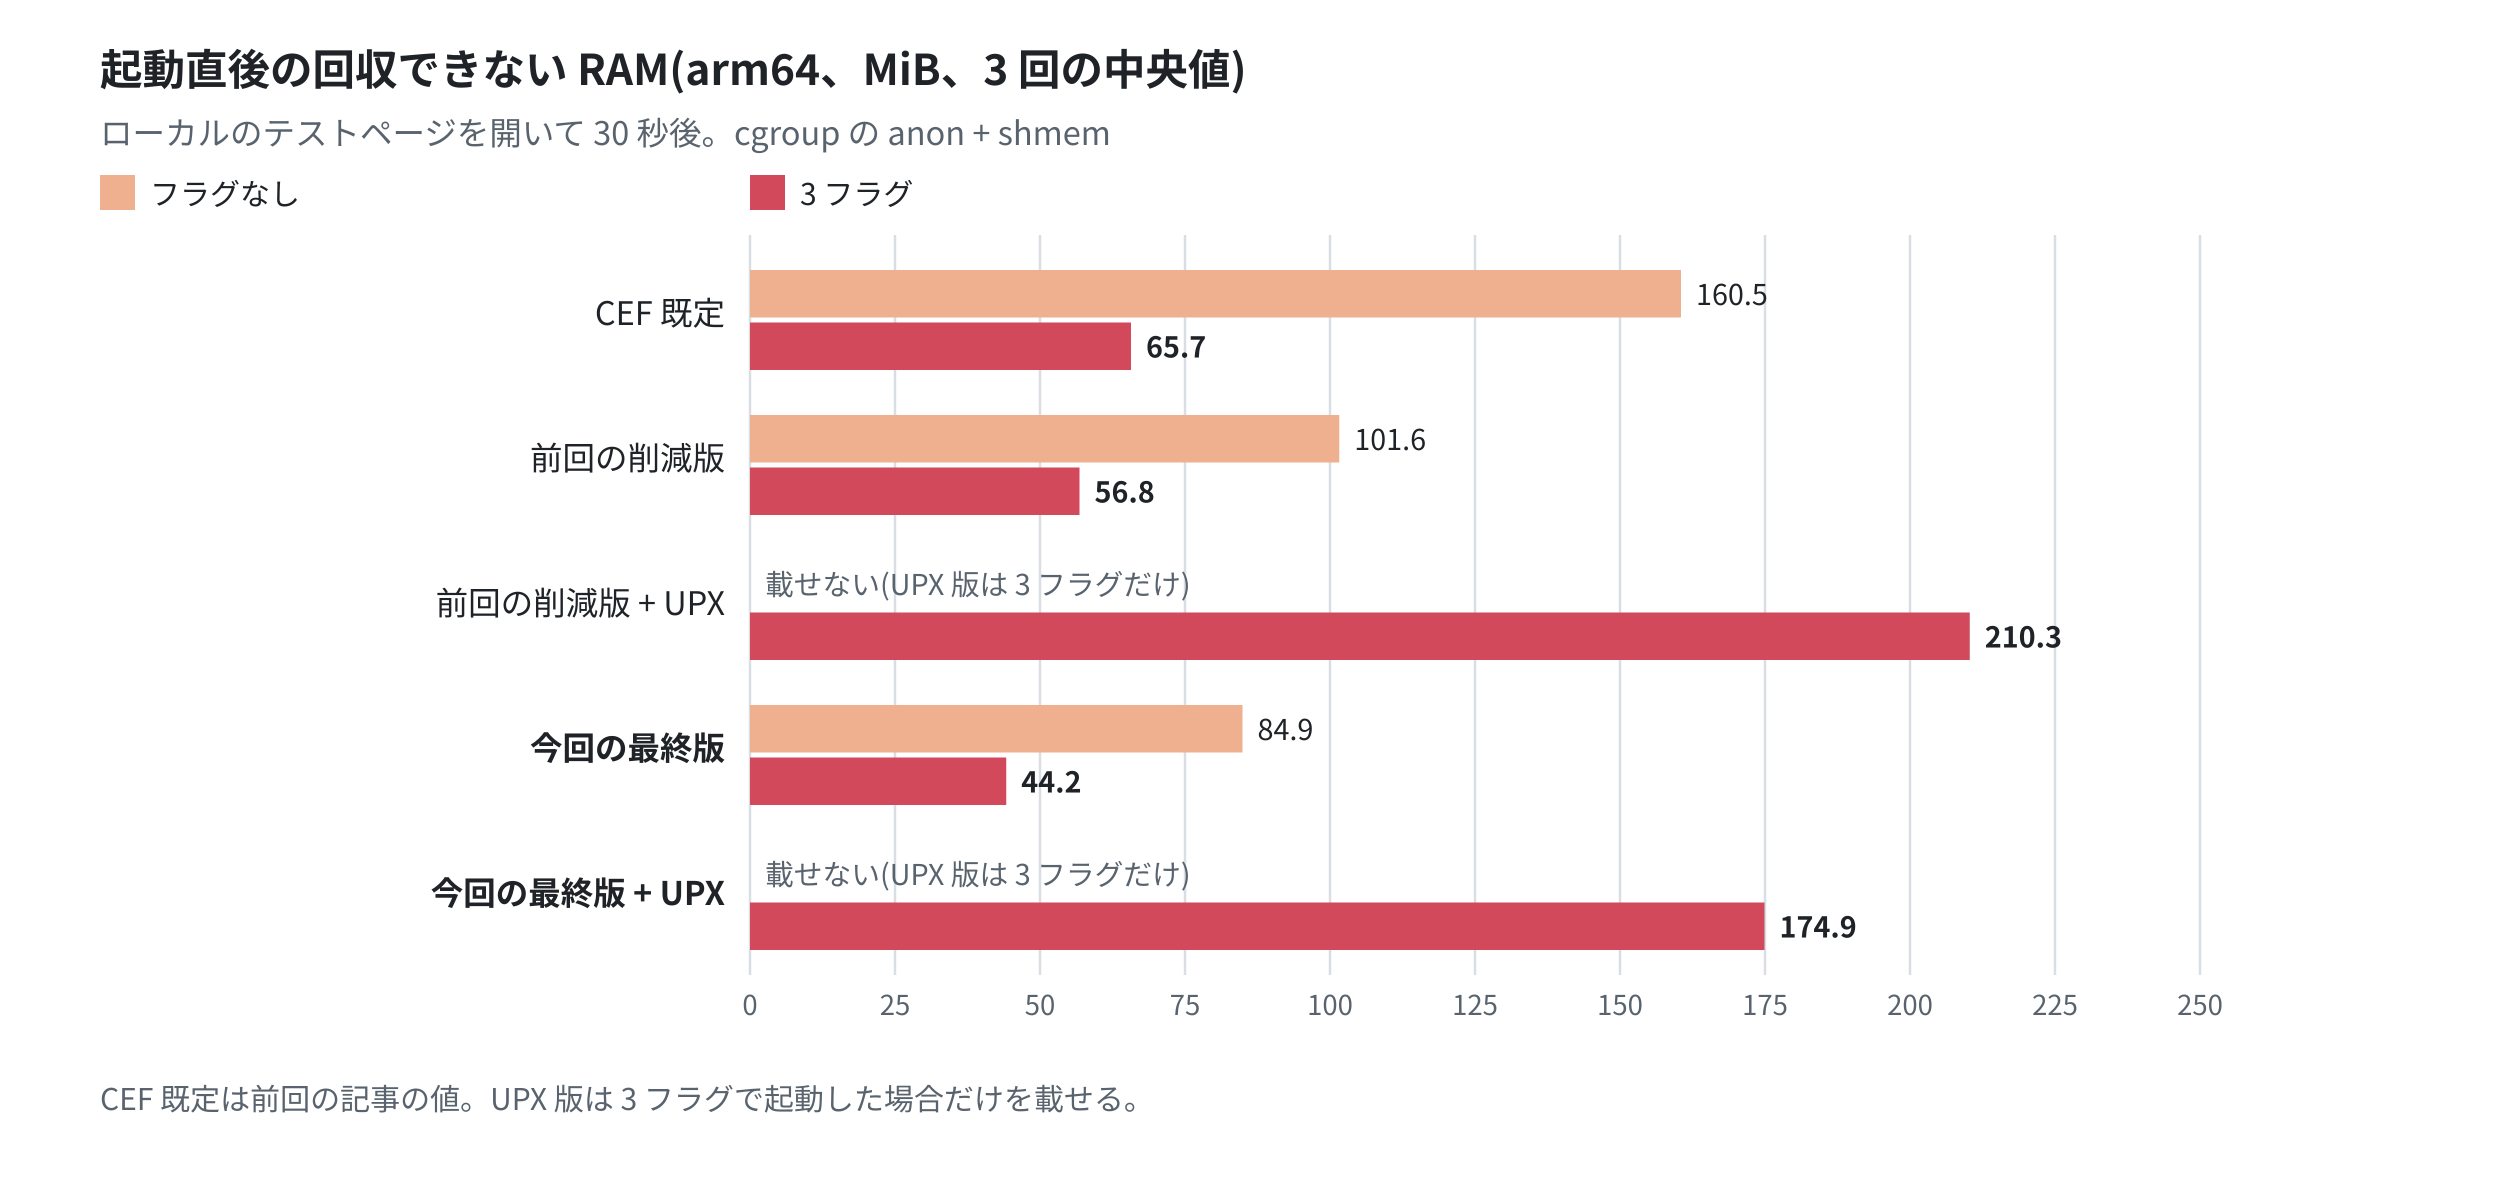
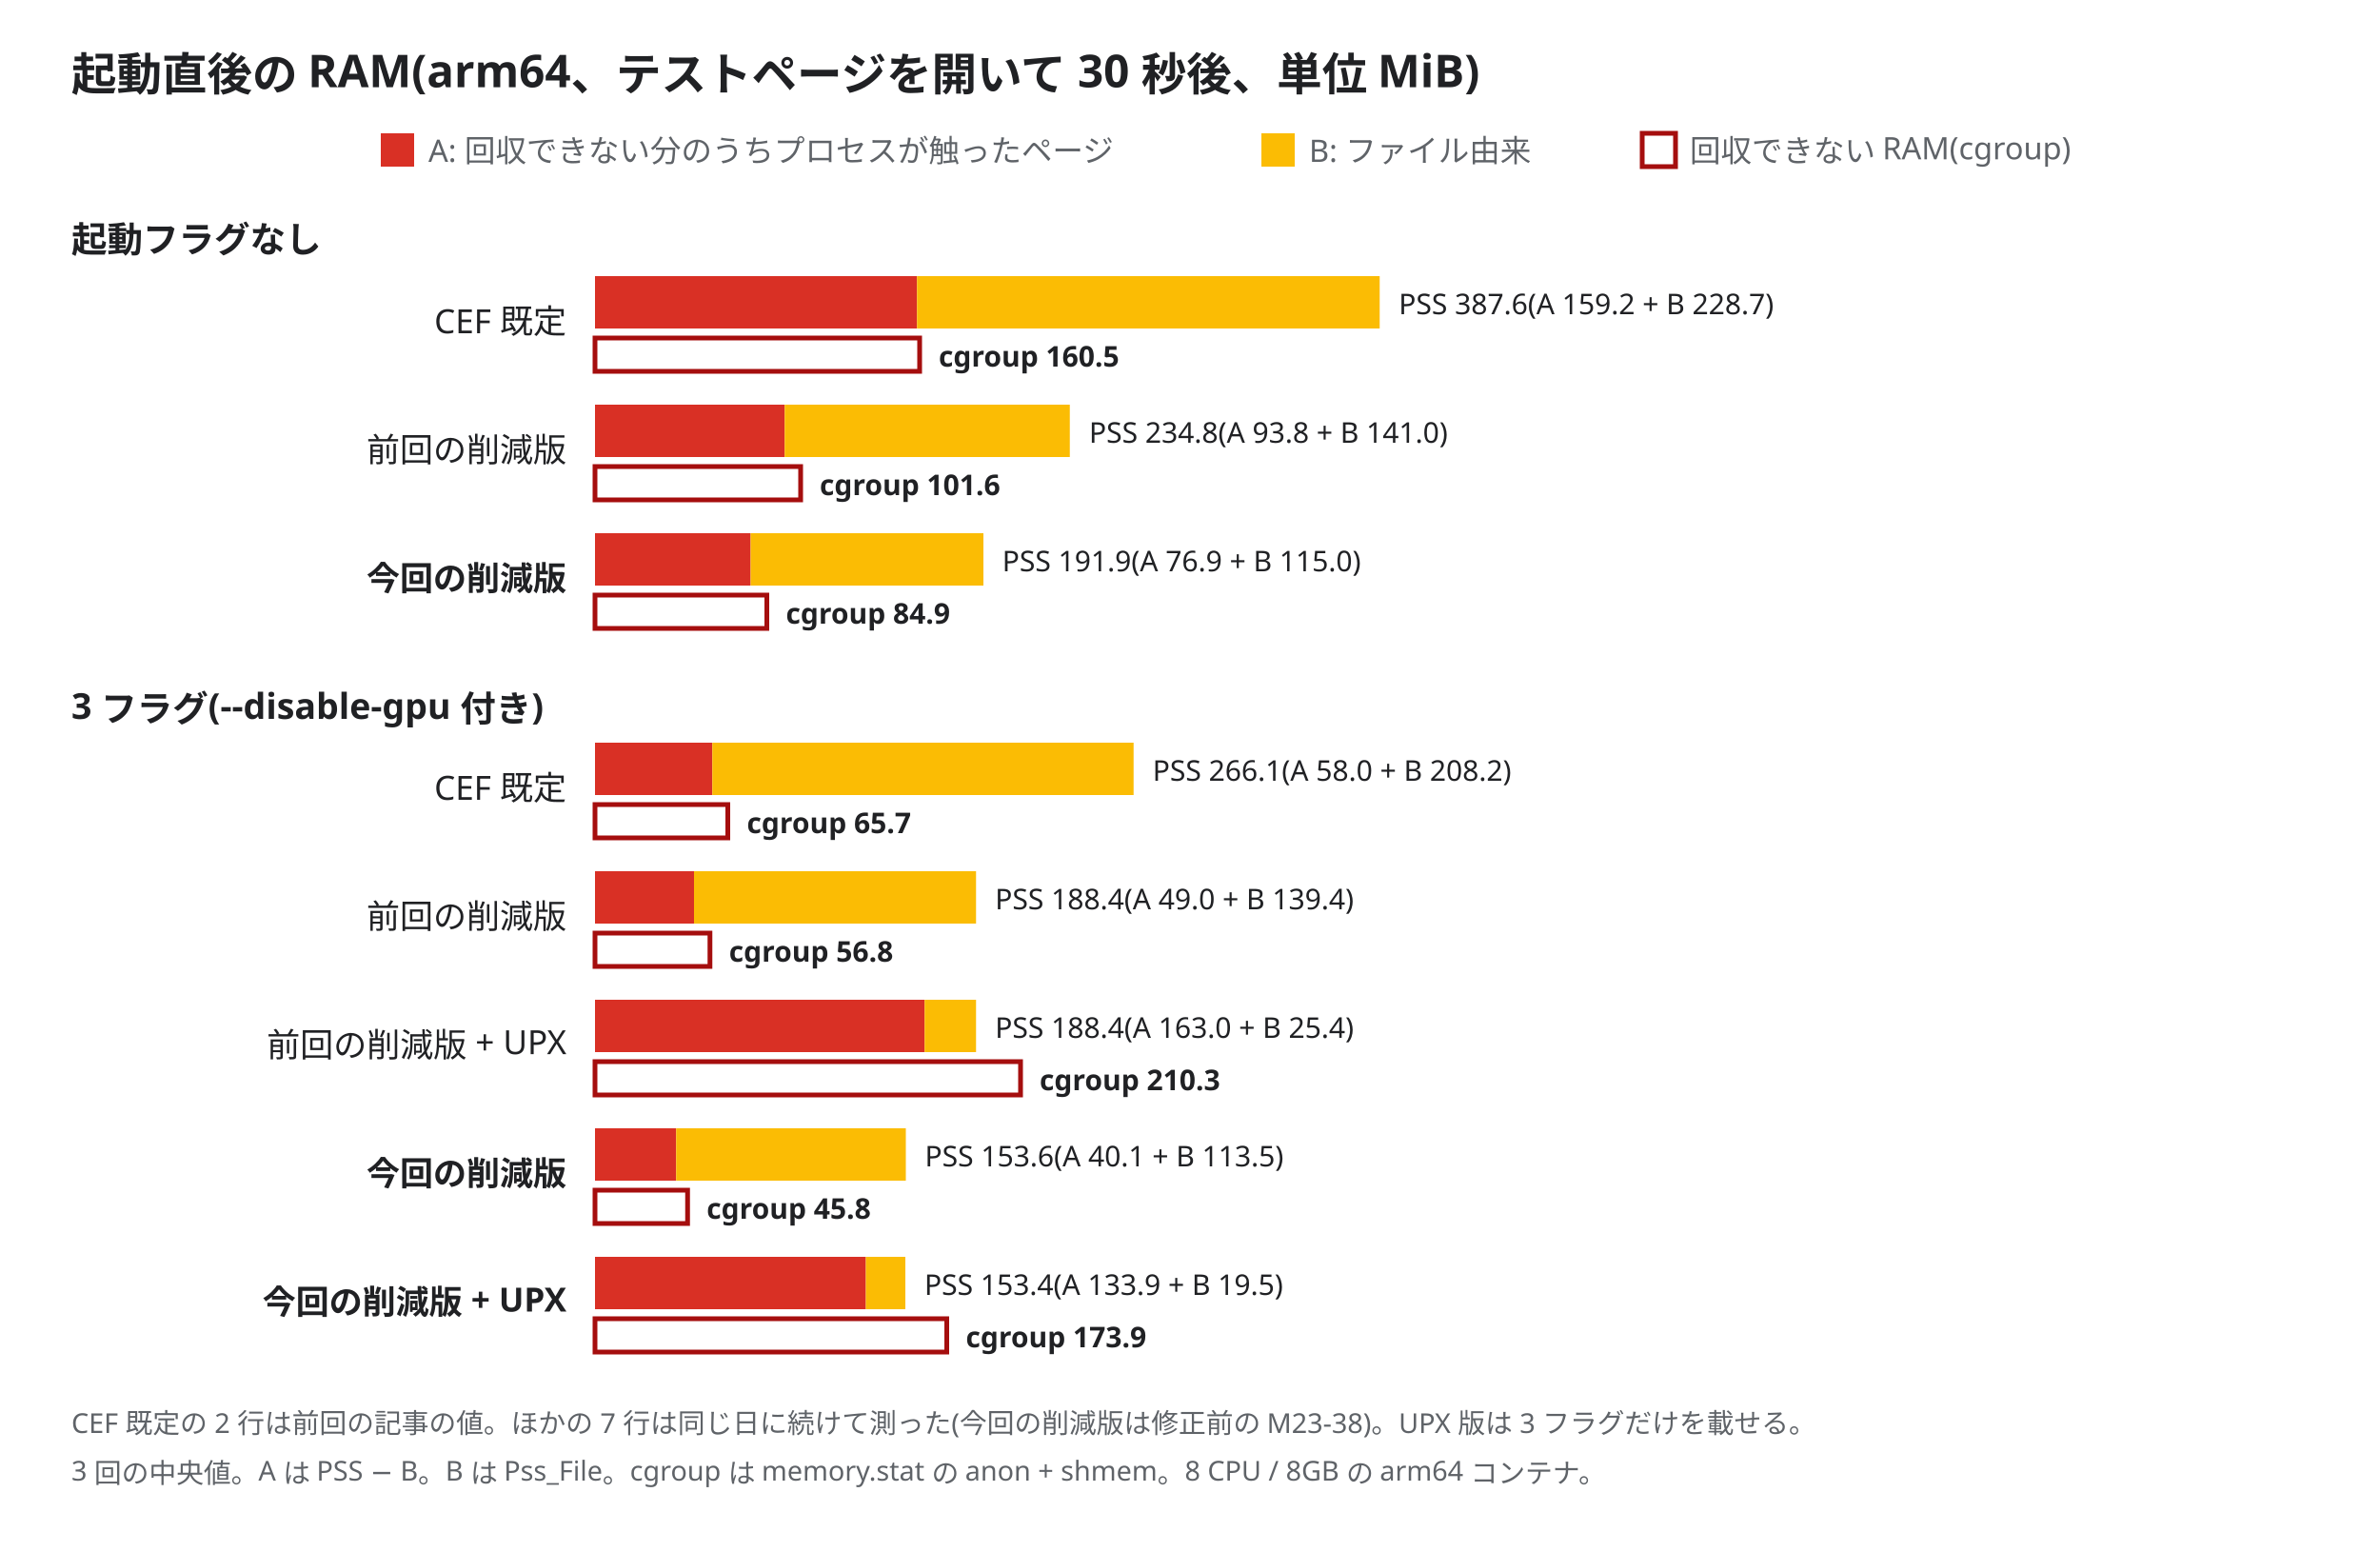
- <svg xmlns="http://www.w3.org/2000/svg" width="1000" height="474" viewBox="0 0 1000 474" font-family="'Hiragino Sans','Hiragino Kaku Gothic ProN','Noto Sans JP','Noto Sans CJK JP',sans-serif" font-size="13" fill="#1f2328">
-   <rect width="1000" height="474" fill="#ffffff" />
-   <text x="40.0" y="34.0" font-size="17" text-anchor="start" fill="#1f2328" font-weight="bold">起動直後の回収できない RAM(arm64、MiB、3 回の中央値)</text>
-   <text x="40.0" y="58.0" font-size="13" text-anchor="start" fill="#59636e" font-weight="normal">ローカルのテストページを開いて 30 秒後。cgroup の anon + shmem</text>
-   <rect x="40.0" y="70.0" width="14.0" height="14.0" fill="#efb08f" />
-   <text x="60.0" y="82.0" font-size="12" text-anchor="start" fill="#1f2328" font-weight="normal">フラグなし</text>
-   <rect x="300.0" y="70.0" width="14.0" height="14.0" fill="#d1495b" />
-   <text x="320.0" y="82.0" font-size="12" text-anchor="start" fill="#1f2328" font-weight="normal">3 フラグ</text>
-   <line x1="300.0" y1="94.0" x2="300.0" y2="390.0" stroke="#d8dee4" stroke-width="1" />
-   <text x="300.0" y="406.0" font-size="11" text-anchor="middle" fill="#59636e" font-weight="normal">0</text>
-   <line x1="358.0" y1="94.0" x2="358.0" y2="390.0" stroke="#d8dee4" stroke-width="1" />
-   <text x="358.0" y="406.0" font-size="11" text-anchor="middle" fill="#59636e" font-weight="normal">25</text>
-   <line x1="416.0" y1="94.0" x2="416.0" y2="390.0" stroke="#d8dee4" stroke-width="1" />
-   <text x="416.0" y="406.0" font-size="11" text-anchor="middle" fill="#59636e" font-weight="normal">50</text>
-   <line x1="474.0" y1="94.0" x2="474.0" y2="390.0" stroke="#d8dee4" stroke-width="1" />
-   <text x="474.0" y="406.0" font-size="11" text-anchor="middle" fill="#59636e" font-weight="normal">75</text>
-   <line x1="532.0" y1="94.0" x2="532.0" y2="390.0" stroke="#d8dee4" stroke-width="1" />
-   <text x="532.0" y="406.0" font-size="11" text-anchor="middle" fill="#59636e" font-weight="normal">100</text>
-   <line x1="590.0" y1="94.0" x2="590.0" y2="390.0" stroke="#d8dee4" stroke-width="1" />
-   <text x="590.0" y="406.0" font-size="11" text-anchor="middle" fill="#59636e" font-weight="normal">125</text>
-   <line x1="648.0" y1="94.0" x2="648.0" y2="390.0" stroke="#d8dee4" stroke-width="1" />
-   <text x="648.0" y="406.0" font-size="11" text-anchor="middle" fill="#59636e" font-weight="normal">150</text>
-   <line x1="706.0" y1="94.0" x2="706.0" y2="390.0" stroke="#d8dee4" stroke-width="1" />
-   <text x="706.0" y="406.0" font-size="11" text-anchor="middle" fill="#59636e" font-weight="normal">175</text>
-   <line x1="764.0" y1="94.0" x2="764.0" y2="390.0" stroke="#d8dee4" stroke-width="1" />
-   <text x="764.0" y="406.0" font-size="11" text-anchor="middle" fill="#59636e" font-weight="normal">200</text>
-   <line x1="822.0" y1="94.0" x2="822.0" y2="390.0" stroke="#d8dee4" stroke-width="1" />
-   <text x="822.0" y="406.0" font-size="11" text-anchor="middle" fill="#59636e" font-weight="normal">225</text>
-   <line x1="880.0" y1="94.0" x2="880.0" y2="390.0" stroke="#d8dee4" stroke-width="1" />
-   <text x="880.0" y="406.0" font-size="11" text-anchor="middle" fill="#59636e" font-weight="normal">250</text>
-   <text x="290.0" y="130.0" font-size="13" text-anchor="end" fill="#1f2328" font-weight="normal">CEF 既定</text>
-   <rect x="300.0" y="108.0" width="372.4" height="19.0" fill="#efb08f" />
-   <text x="678.4" y="122.0" font-size="11.5" text-anchor="start" fill="#1f2328" font-weight="normal">160.5</text>
-   <rect x="300.0" y="129.0" width="152.4" height="19.0" fill="#d1495b" />
-   <text x="458.4" y="143.0" font-size="11.5" text-anchor="start" fill="#1f2328" font-weight="bold">65.7</text>
-   <text x="290.0" y="188.0" font-size="13" text-anchor="end" fill="#1f2328" font-weight="normal">前回の削減版</text>
-   <rect x="300.0" y="166.0" width="235.7" height="19.0" fill="#efb08f" />
-   <text x="541.7" y="180.0" font-size="11.5" text-anchor="start" fill="#1f2328" font-weight="normal">101.6</text>
-   <rect x="300.0" y="187.0" width="131.8" height="19.0" fill="#d1495b" />
-   <text x="437.8" y="201.0" font-size="11.5" text-anchor="start" fill="#1f2328" font-weight="bold">56.8</text>
-   <text x="290.0" y="246.0" font-size="13" text-anchor="end" fill="#1f2328" font-weight="normal">前回の削減版 + UPX</text>
-   <text x="306.0" y="238.0" font-size="11.5" text-anchor="start" fill="#59636e" font-weight="normal">載せない(UPX 版は 3 フラグだけ)</text>
-   <rect x="300.0" y="245.0" width="487.9" height="19.0" fill="#d1495b" />
-   <text x="793.9" y="259.0" font-size="11.5" text-anchor="start" fill="#1f2328" font-weight="bold">210.3</text>
-   <text x="290.0" y="304.0" font-size="13" text-anchor="end" fill="#1f2328" font-weight="bold">今回の最終版</text>
-   <rect x="300.0" y="282.0" width="197.0" height="19.0" fill="#efb08f" />
-   <text x="503.0" y="296.0" font-size="11.5" text-anchor="start" fill="#1f2328" font-weight="normal">84.9</text>
-   <rect x="300.0" y="303.0" width="102.5" height="19.0" fill="#d1495b" />
-   <text x="408.5" y="317.0" font-size="11.5" text-anchor="start" fill="#1f2328" font-weight="bold">44.2</text>
-   <text x="290.0" y="362.0" font-size="13" text-anchor="end" fill="#1f2328" font-weight="bold">今回の最終版 + UPX</text>
-   <text x="306.0" y="354.0" font-size="11.5" text-anchor="start" fill="#59636e" font-weight="normal">載せない(UPX 版は 3 フラグだけ)</text>
-   <rect x="300.0" y="361.0" width="405.8" height="19.0" fill="#d1495b" />
-   <text x="711.8" y="375.0" font-size="11.5" text-anchor="start" fill="#1f2328" font-weight="bold">174.9</text>
-   <text x="40.0" y="444.0" font-size="12" text-anchor="start" fill="#59636e" font-weight="normal">CEF 既定は前回の記事の値。UPX 版は 3 フラグで起動した場合だけを載せる。</text>
+ <svg xmlns="http://www.w3.org/2000/svg" width="1000" height="652" viewBox="0 0 1000 652" font-family="Hiragino Sans, Hiragino Kaku Gothic ProN, sans-serif">
+   <rect width="1000" height="652" fill="#fff" />
+   <text x="30.0" y="38.0" font-size="19" text-anchor="start" fill="#202124" font-weight="bold">起動直後の RAM(arm64、テストページを開いて 30 秒後、単位 MiB)</text>
+   <rect x="160.0" y="56.0" width="14.0" height="14.0" rx="0" fill="#d93025" stroke="none" stroke-width="1" />
+   <text x="180.0" y="68.0" font-size="13" text-anchor="start" fill="#5f6368">A: 回収できない分のうちプロセスが触ったページ</text>
+   <rect x="530.0" y="56.0" width="14.0" height="14.0" rx="0" fill="#fbbc04" stroke="none" stroke-width="1" />
+   <text x="550.0" y="68.0" font-size="13" text-anchor="start" fill="#5f6368">B: ファイル由来</text>
+   <rect x="690.0" y="56.0" width="14.0" height="14.0" rx="0" fill="#fff" stroke="#a50e0e" stroke-width="2" />
+   <text x="710.0" y="68.0" font-size="13" text-anchor="start" fill="#5f6368">回収できない RAM(cgroup)</text>
+   <text x="30.0" y="106.0" font-size="15" text-anchor="start" fill="#202124" font-weight="bold">起動フラグなし</text>
+   <text x="238.0" y="140.0" font-size="14" text-anchor="end" fill="#202124">CEF 既定</text>
+   <rect x="250.0" y="116.0" width="135.3" height="22.0" rx="0" fill="#d93025" stroke="none" stroke-width="1" />
+   <rect x="385.3" y="116.0" width="194.4" height="22.0" rx="0" fill="#fbbc04" stroke="none" stroke-width="1" />
+   <text x="587.7" y="132.0" font-size="12" text-anchor="start" fill="#202124">PSS 387.6(A 159.2 + B 228.7)</text>
+   <rect x="250.0" y="142.0" width="136.4" height="14.0" rx="0" fill="#fff" stroke="#a50e0e" stroke-width="2" />
+   <text x="394.4" y="154.0" font-size="12" text-anchor="#a50e0e" fill="#202124" font-weight="bold">cgroup 160.5</text>
+   <text x="238.0" y="194.0" font-size="14" text-anchor="end" fill="#202124">前回の削減版</text>
+   <rect x="250.0" y="170.0" width="79.7" height="22.0" rx="0" fill="#d93025" stroke="none" stroke-width="1" />
+   <rect x="329.7" y="170.0" width="119.8" height="22.0" rx="0" fill="#fbbc04" stroke="none" stroke-width="1" />
+   <text x="457.6" y="186.0" font-size="12" text-anchor="start" fill="#202124">PSS 234.8(A 93.8 + B 141.0)</text>
+   <rect x="250.0" y="196.0" width="86.4" height="14.0" rx="0" fill="#fff" stroke="#a50e0e" stroke-width="2" />
+   <text x="344.4" y="208.0" font-size="12" text-anchor="#a50e0e" fill="#202124" font-weight="bold">cgroup 101.6</text>
+   <text x="238.0" y="248.0" font-size="14" text-anchor="end" fill="#202124" font-weight="bold">今回の削減版</text>
+   <rect x="250.0" y="224.0" width="65.4" height="22.0" rx="0" fill="#d93025" stroke="none" stroke-width="1" />
+   <rect x="315.4" y="224.0" width="97.8" height="22.0" rx="0" fill="#fbbc04" stroke="none" stroke-width="1" />
+   <text x="421.1" y="240.0" font-size="12" text-anchor="start" fill="#202124">PSS 191.9(A 76.9 + B 115.0)</text>
+   <rect x="250.0" y="250.0" width="72.2" height="14.0" rx="0" fill="#fff" stroke="#a50e0e" stroke-width="2" />
+   <text x="330.2" y="262.0" font-size="12" text-anchor="#a50e0e" fill="#202124" font-weight="bold">cgroup 84.9</text>
+   <text x="30.0" y="302.0" font-size="15" text-anchor="start" fill="#202124" font-weight="bold">3 フラグ(--disable-gpu 付き)</text>
+   <text x="238.0" y="336.0" font-size="14" text-anchor="end" fill="#202124">CEF 既定</text>
+   <rect x="250.0" y="312.0" width="49.3" height="22.0" rx="0" fill="#d93025" stroke="none" stroke-width="1" />
+   <rect x="299.3" y="312.0" width="177.0" height="22.0" rx="0" fill="#fbbc04" stroke="none" stroke-width="1" />
+   <text x="484.3" y="328.0" font-size="12" text-anchor="start" fill="#202124">PSS 266.1(A 58.0 + B 208.2)</text>
+   <rect x="250.0" y="338.0" width="55.8" height="14.0" rx="0" fill="#fff" stroke="#a50e0e" stroke-width="2" />
+   <text x="313.8" y="350.0" font-size="12" text-anchor="#a50e0e" fill="#202124" font-weight="bold">cgroup 65.7</text>
+   <text x="238.0" y="390.0" font-size="14" text-anchor="end" fill="#202124">前回の削減版</text>
+   <rect x="250.0" y="366.0" width="41.6" height="22.0" rx="0" fill="#d93025" stroke="none" stroke-width="1" />
+   <rect x="291.6" y="366.0" width="118.5" height="22.0" rx="0" fill="#fbbc04" stroke="none" stroke-width="1" />
+   <text x="418.1" y="382.0" font-size="12" text-anchor="start" fill="#202124">PSS 188.4(A 49.0 + B 139.4)</text>
+   <rect x="250.0" y="392.0" width="48.3" height="14.0" rx="0" fill="#fff" stroke="#a50e0e" stroke-width="2" />
+   <text x="306.3" y="404.0" font-size="12" text-anchor="#a50e0e" fill="#202124" font-weight="bold">cgroup 56.8</text>
+   <text x="238.0" y="444.0" font-size="14" text-anchor="end" fill="#202124">前回の削減版 + UPX</text>
+   <rect x="250.0" y="420.0" width="138.5" height="22.0" rx="0" fill="#d93025" stroke="none" stroke-width="1" />
+   <rect x="388.5" y="420.0" width="21.6" height="22.0" rx="0" fill="#fbbc04" stroke="none" stroke-width="1" />
+   <text x="418.1" y="436.0" font-size="12" text-anchor="start" fill="#202124">PSS 188.4(A 163.0 + B 25.4)</text>
+   <rect x="250.0" y="446.0" width="178.8" height="14.0" rx="0" fill="#fff" stroke="#a50e0e" stroke-width="2" />
+   <text x="436.8" y="458.0" font-size="12" text-anchor="#a50e0e" fill="#202124" font-weight="bold">cgroup 210.3</text>
+   <text x="238.0" y="498.0" font-size="14" text-anchor="end" fill="#202124" font-weight="bold">今回の削減版</text>
+   <rect x="250.0" y="474.0" width="34.1" height="22.0" rx="0" fill="#d93025" stroke="none" stroke-width="1" />
+   <rect x="284.1" y="474.0" width="96.5" height="22.0" rx="0" fill="#fbbc04" stroke="none" stroke-width="1" />
+   <text x="388.6" y="490.0" font-size="12" text-anchor="start" fill="#202124">PSS 153.6(A 40.1 + B 113.5)</text>
+   <rect x="250.0" y="500.0" width="38.9" height="14.0" rx="0" fill="#fff" stroke="#a50e0e" stroke-width="2" />
+   <text x="296.9" y="512.0" font-size="12" text-anchor="#a50e0e" fill="#202124" font-weight="bold">cgroup 45.8</text>
+   <text x="238.0" y="552.0" font-size="14" text-anchor="end" fill="#202124" font-weight="bold">今回の削減版 + UPX</text>
+   <rect x="250.0" y="528.0" width="113.8" height="22.0" rx="0" fill="#d93025" stroke="none" stroke-width="1" />
+   <rect x="363.8" y="528.0" width="16.6" height="22.0" rx="0" fill="#fbbc04" stroke="none" stroke-width="1" />
+   <text x="388.4" y="544.0" font-size="12" text-anchor="start" fill="#202124">PSS 153.4(A 133.9 + B 19.5)</text>
+   <rect x="250.0" y="554.0" width="147.8" height="14.0" rx="0" fill="#fff" stroke="#a50e0e" stroke-width="2" />
+   <text x="405.8" y="566.0" font-size="12" text-anchor="#a50e0e" fill="#202124" font-weight="bold">cgroup 173.9</text>
+   <text x="30.0" y="602.0" font-size="11.5" text-anchor="start" fill="#5f6368">CEF 既定の 2 行は前回の記事の値。ほかの 7 行は同じ日に続けて測った(今回の削減版は修正前の M23-38)。UPX 版は 3 フラグだけを載せる。</text>
+   <text x="30.0" y="622.0" font-size="11.5" text-anchor="start" fill="#5f6368">3 回の中央値。A は PSS − B。B は Pss_File。cgroup は memory.stat の anon + shmem。8 CPU / 8GB の arm64 コンテナ。</text>
</svg>
